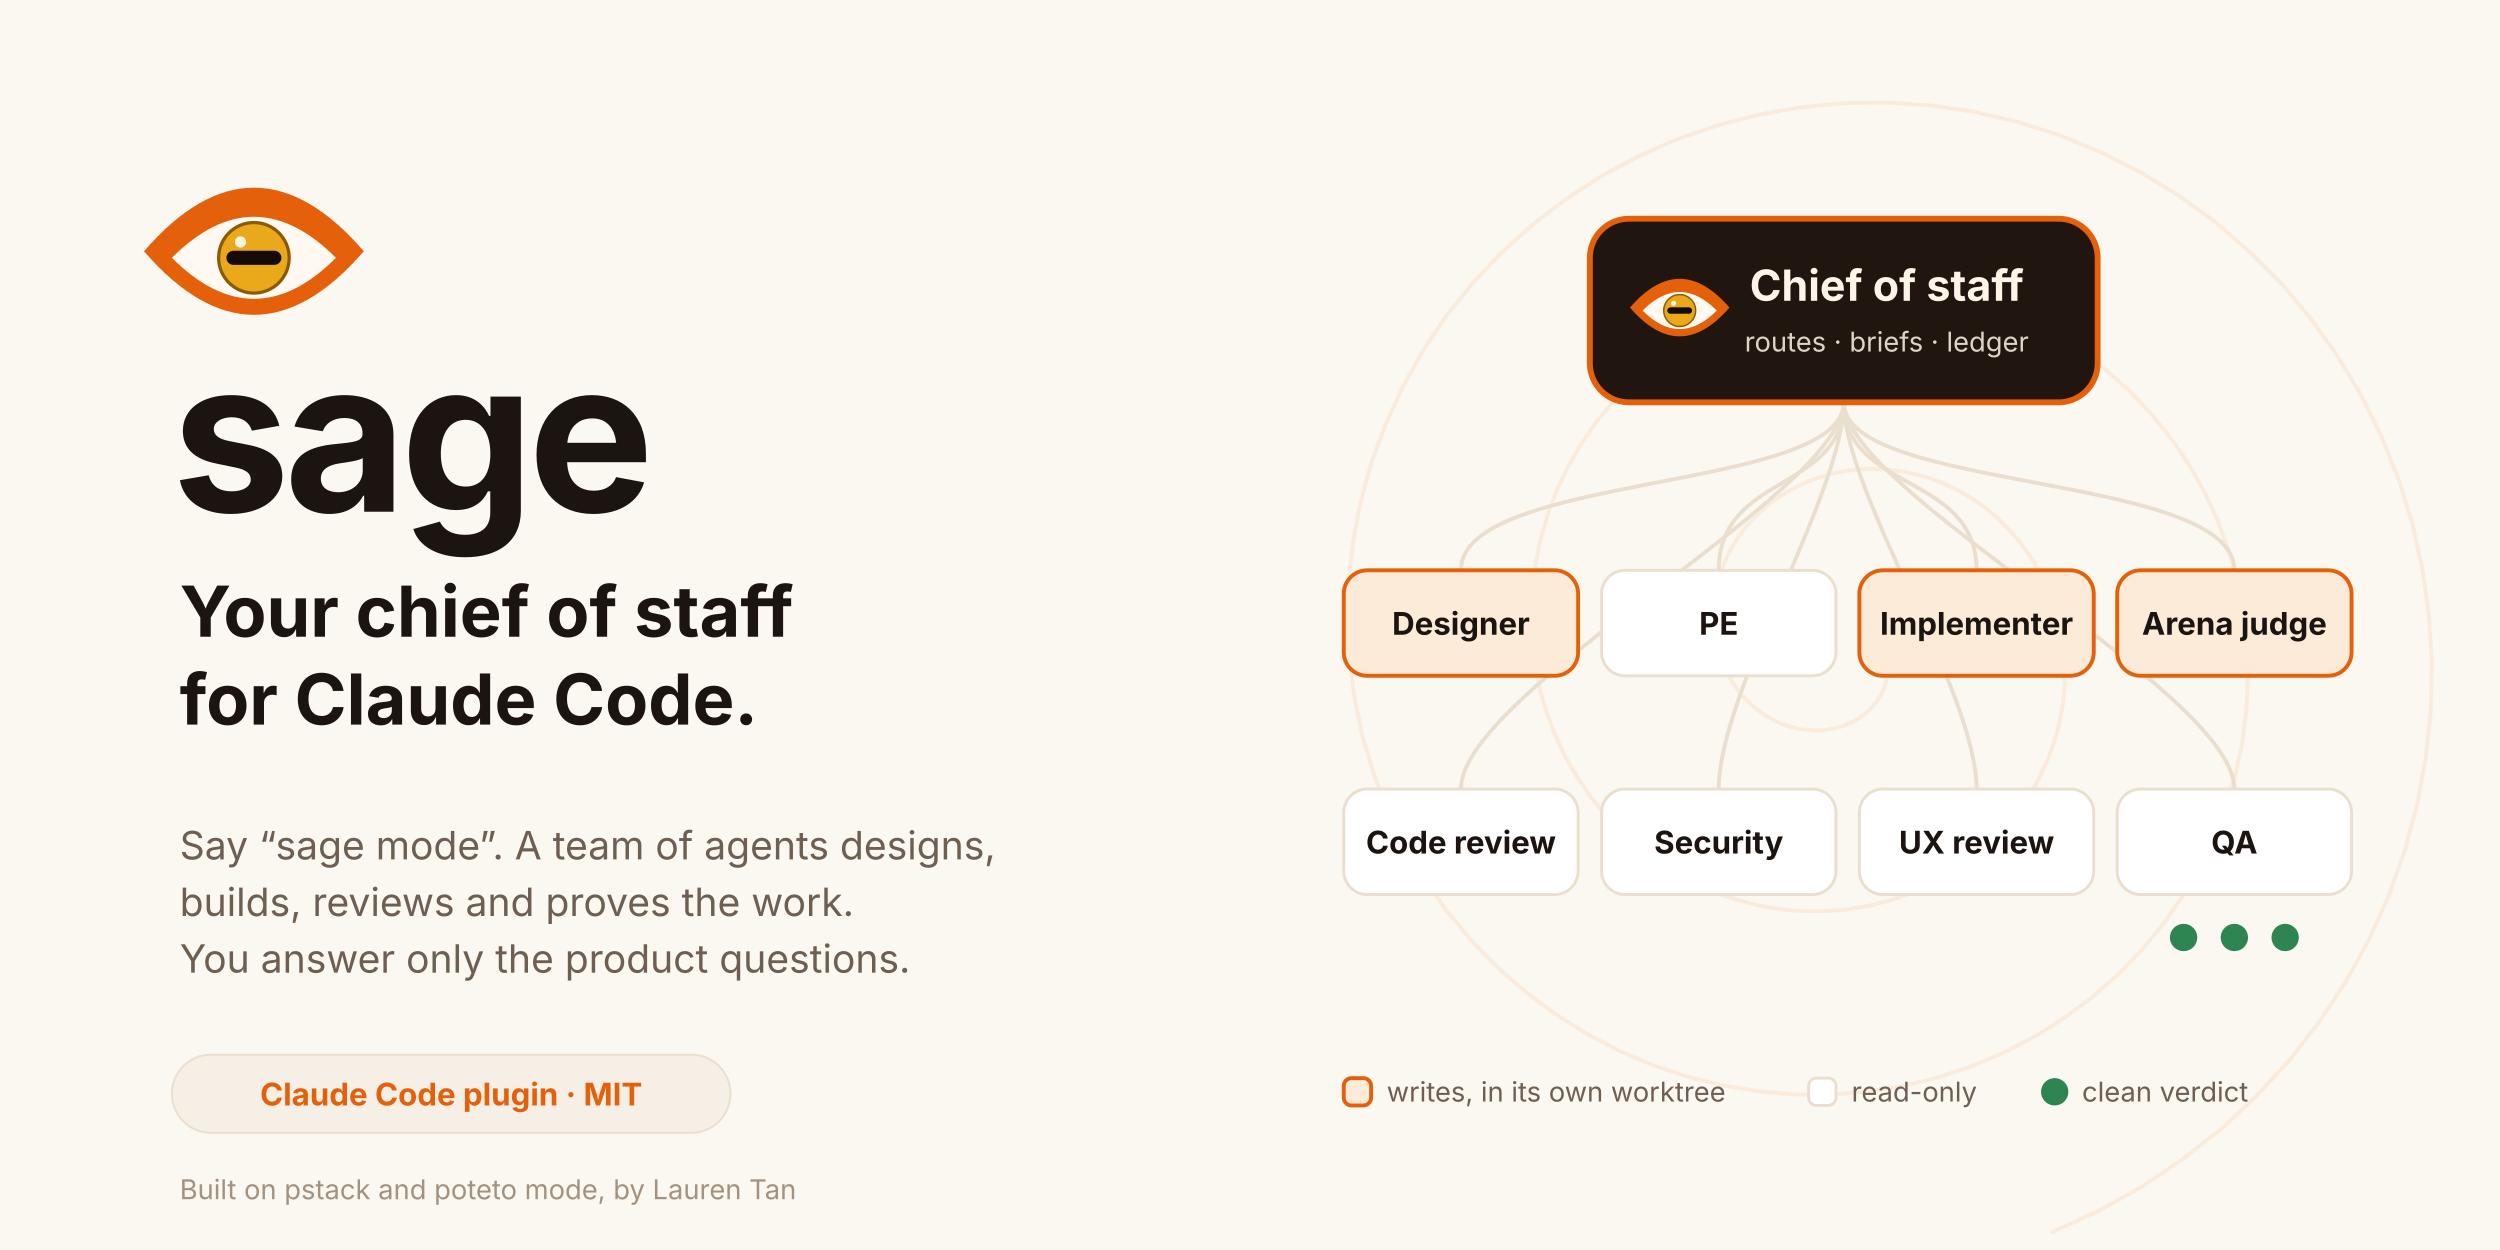
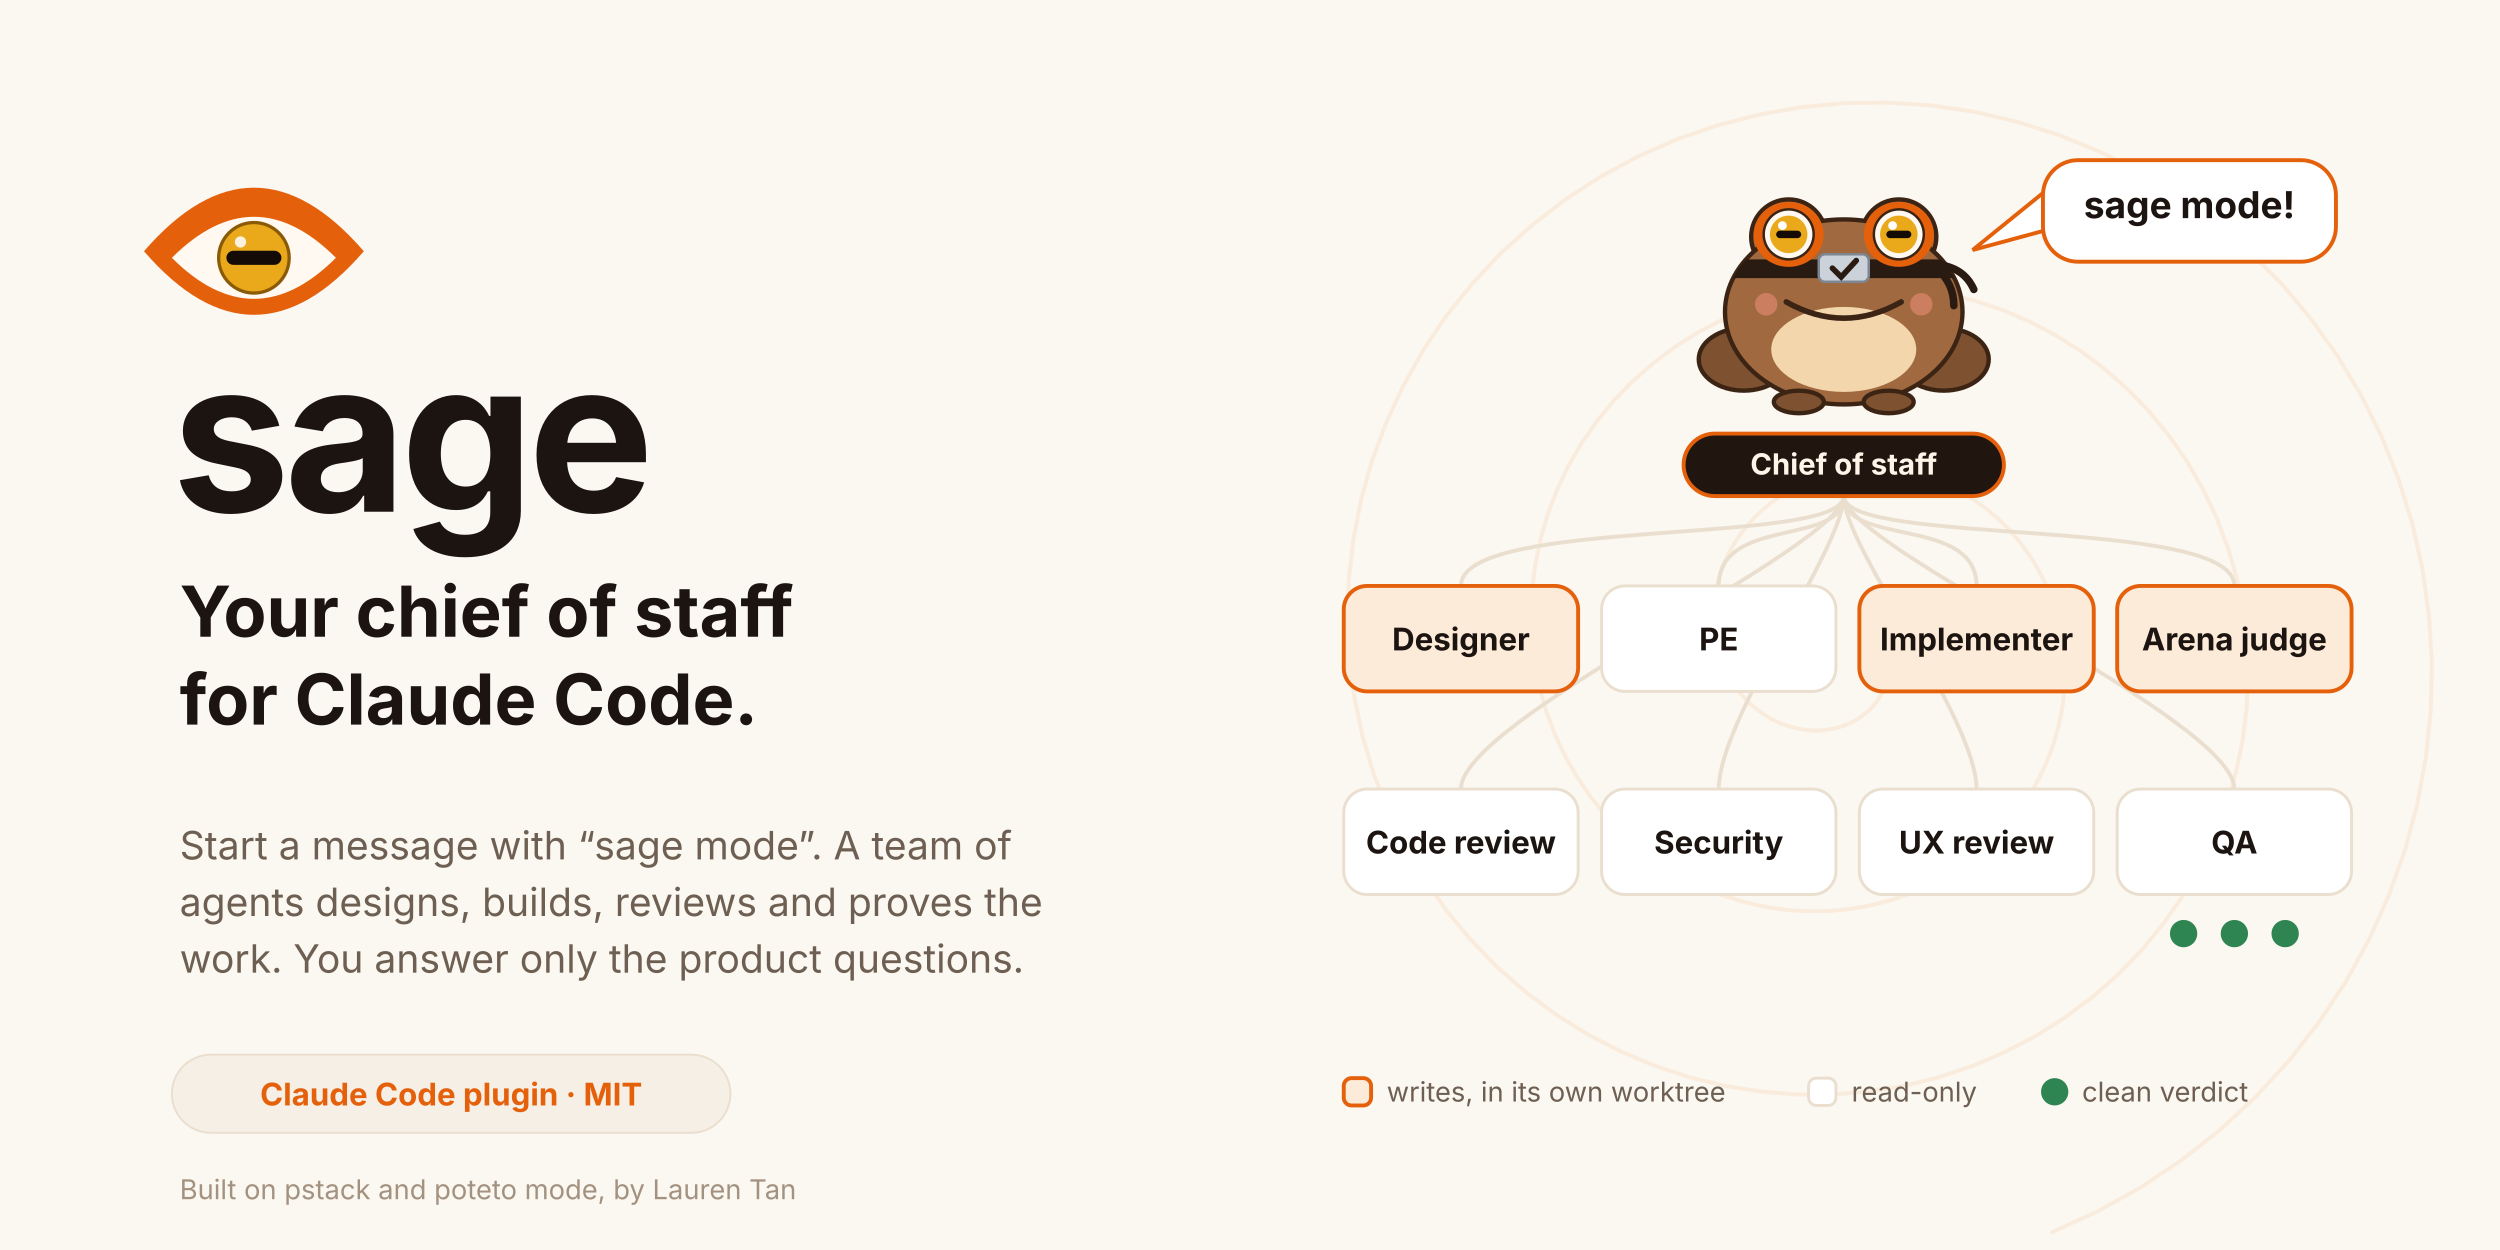
- <svg xmlns="http://www.w3.org/2000/svg" viewBox="0 0 1280 640" width="1280" height="640" role="img" aria-label="sage: your chief of staff for Claude Code. The chief of staff above its team: designer, PE, implementer, arena judge, code review, security, UX review and QA.">
+ <svg xmlns="http://www.w3.org/2000/svg" viewBox="0 0 1280 640" width="1280" height="640" role="img" aria-label="sage: your chief of staff for Claude Code. The toad sage, chief of staff, says sage mode above its team: designer, PE, implementer, arena judge, code review, security, UX review and QA.">
  <defs>
    <marker id="arrow" viewBox="0 0 10 10" refX="8" refY="5" markerWidth="7" markerHeight="7" orient="auto-start-reverse">
      <path d="M0 0 L10 5 L0 10 z" fill="#6E5F53" />
    </marker>
    <marker id="arrow-accent" viewBox="0 0 10 10" refX="8" refY="5" markerWidth="7" markerHeight="7" orient="auto-start-reverse">
      <path d="M0 0 L10 5 L0 10 z" fill="#E5600B" />
    </marker>
    <marker id="arrow-bad" viewBox="0 0 10 10" refX="8" refY="5" markerWidth="7" markerHeight="7" orient="auto-start-reverse">
      <path d="M0 0 L10 5 L0 10 z" fill="#C2412D" />
    </marker>
  </defs>
  <rect width="1280" height="640" fill="#FBF7F1" />
  <path d="M962.0 330.0 L 963.1 331.5 L 964.1 333.3 L 965.0 335.1 L 965.6 337.2 L 966.1 339.3 L 966.4 341.6 L 966.4 344.0 L 966.1 346.5 L 965.7 349.0 L 964.9 351.5 L 963.9 354.0 L 962.6 356.5 L 961.0 359.0 L 959.2 361.3 L 957.0 363.6 L 954.7 365.6 L 952.0 367.6 L 949.2 369.3 L 946.1 370.7 L 942.8 372.0 L 939.3 372.9 L 935.6 373.6 L 931.9 374.0 L 928.0 374.0 L 924.0 373.6 L 920.0 373.0 L 916.0 371.9 L 912.0 370.5 L 908.0 368.7 L 904.2 366.5 L 900.4 363.9 L 896.9 361.0 L 893.5 357.7 L 890.3 354.1 L 887.5 350.1 L 884.9 345.8 L 882.6 341.3 L 880.7 336.5 L 879.2 331.4 L 878.1 326.1 L 877.4 320.7 L 877.2 315.2 L 877.5 309.5 L 878.2 303.8 L 879.4 298.1 L 881.2 292.5 L 883.4 286.9 L 886.1 281.4 L 889.3 276.1 L 893.0 271.0 L 897.2 266.1 L 901.8 261.6 L 906.9 257.3 L 912.3 253.5 L 918.2 250.1 L 924.4 247.1 L 930.9 244.6 L 937.7 242.6 L 944.7 241.2 L 951.9 240.3 L 959.2 240.1 L 966.6 240.4 L 974.1 241.4 L 981.6 243.0 L 989.0 245.2 L 996.3 248.0 L 1003.4 251.5 L 1010.2 255.6 L 1016.8 260.3 L 1023.1 265.6 L 1029.0 271.5 L 1034.4 277.8 L 1039.4 284.7 L 1043.8 292.1 L 1047.7 299.8 L 1051.0 308.0 L 1053.6 316.4 L 1055.5 325.2 L 1056.7 334.2 L 1057.2 343.3 L 1057.0 352.5 L 1056.0 361.8 L 1054.2 371.1 L 1051.6 380.3 L 1048.3 389.3 L 1044.2 398.1 L 1039.4 406.7 L 1033.9 414.9 L 1027.6 422.7 L 1020.7 430.0 L 1013.1 436.8 L 1004.9 443.1 L 996.1 448.7 L 986.9 453.6 L 977.2 457.8 L 967.1 461.2 L 956.6 463.8 L 945.9 465.6 L 935.0 466.5 L 923.9 466.5 L 912.8 465.7 L 901.7 463.9 L 890.7 461.2 L 879.8 457.6 L 869.2 453.1 L 858.9 447.7 L 849.0 441.4 L 839.6 434.3 L 830.7 426.4 L 822.3 417.7 L 814.7 408.4 L 807.8 398.3 L 801.6 387.7 L 796.3 376.5 L 791.9 364.8 L 788.4 352.7 L 785.9 340.3 L 784.4 327.6 L 783.9 314.7 L 784.5 301.8 L 786.1 288.8 L 788.8 275.9 L 792.5 263.2 L 797.2 250.7 L 803.0 238.6 L 809.8 226.9 L 817.6 215.7 L 826.3 205.1 L 835.9 195.2 L 846.4 186.0 L 857.6 177.6 L 869.6 170.1 L 882.2 163.5 L 895.3 157.9 L 909.0 153.4 L 923.1 150.0 L 937.5 147.7 L 952.2 146.6 L 966.9 146.6 L 981.8 147.9 L 996.5 150.3 L 1011.1 154.0 L 1025.5 158.8 L 1039.5 164.8 L 1053.1 172.0 L 1066.1 180.3 L 1078.5 189.7 L 1090.2 200.1 L 1101.1 211.5 L 1111.1 223.8 L 1120.1 236.9 L 1128.1 250.8 L 1135.0 265.4 L 1140.7 280.5 L 1145.2 296.2 L 1148.4 312.3 L 1150.4 328.7 L 1151.0 345.3 L 1150.3 362.0 L 1148.3 378.6 L 1144.9 395.2 L 1140.2 411.5 L 1134.1 427.4 L 1126.7 442.9 L 1118.1 457.9 L 1108.2 472.2 L 1097.2 485.7 L 1085.0 498.4 L 1071.8 510.1 L 1057.6 520.7 L 1042.5 530.3 L 1026.6 538.6 L 1010.1 545.7 L 992.9 551.5 L 975.2 555.9 L 957.1 558.8 L 938.7 560.3 L 920.2 560.4 L 901.7 558.9 L 883.2 556.0 L 864.9 551.5 L 847.0 545.6 L 829.5 538.2 L 812.6 529.4 L 796.3 519.2 L 780.9 507.7 L 766.3 494.9 L 752.8 480.9 L 740.3 465.8 L 729.1 449.7 L 719.1 432.6 L 710.5 414.7 L 703.3 396.1 L 697.6 376.9 L 693.5 357.2 L 690.9 337.1 L 689.9 316.8 L 690.6 296.3 L 693.0 276.0 L 696.9 255.7 L 702.5 235.8 L 709.8 216.3 L 718.6 197.3 L 728.9 179.0 L 740.7 161.5 L 754.0 145.0 L 768.6 129.5 L 784.5 115.2 L 801.5 102.1 L 819.6 90.4 L 838.7 80.1 L 858.6 71.3 L 879.3 64.2 L 900.6 58.7 L 922.3 54.9 L 944.3 52.8 L 966.6 52.5 L 988.9 54.0 L 1011.1 57.3 L 1033.0 62.4 L 1054.6 69.3 L 1075.6 77.9 L 1096.0 88.2 L 1115.6 100.2 L 1134.2 113.7 L 1151.7 128.8 L 1168.1 145.2 L 1183.1 163.1 L 1196.7 182.1 L 1208.8 202.2 L 1219.3 223.4 L 1228.1 245.4 L 1235.1 268.1 L 1240.3 291.4 L 1243.6 315.1 L 1245.1 339.2 L 1244.6 363.3 L 1242.1 387.5 L 1237.7 411.4 L 1231.4 435.1 L 1223.2 458.2 L 1213.1 480.7 L 1201.2 502.4 L 1187.5 523.1 L 1172.2 542.8 L 1155.3 561.2 L 1136.9 578.3 L 1117.0 593.9 L 1096.0 608.0 L 1073.8 620.3 L 1050.6 630.9" fill="none" stroke="#F0A050" stroke-width="2" stroke-linecap="round" opacity="0.13" />
  <path d="M73.72 128.64 Q 130 63.54, 186.28 128.64 Q 130 193.74, 73.72 128.64 Z" fill="#E5600B" stroke-width="0" stroke-linecap="round" />
  <path d="M88 132 Q 130 90, 172 132 Q 130 174, 88 132 Z" fill="#FFF9F1" stroke-width="0" stroke-linecap="round" />
  <circle cx="130" cy="132" r="18.06" fill="#E9A91B" stroke="#8A5A06" stroke-width="1.68" />
  <rect x="115.913" y="128.388" width="28.174" height="7.224" rx="3.612" fill="#140B06" />
  <circle cx="123.137" cy="123.873" r="2.89" fill="#FFFFFF" opacity="0.85" />
  <text x="88" y="262" font-family="-apple-system, BlinkMacSystemFont, 'Segoe UI', Inter, Helvetica, Arial, sans-serif" font-size="108" font-weight="750" fill="#1C1410" text-anchor="start" letter-spacing="-3">
    <tspan x="88" dy="0">sage</tspan>
  </text>
  <text x="92" y="326" font-family="-apple-system, BlinkMacSystemFont, 'Segoe UI', Inter, Helvetica, Arial, sans-serif" font-size="36" font-weight="650" fill="#1C1410" text-anchor="start">
    <tspan x="92" dy="0">Your chief of staff</tspan>
    <tspan x="92" dy="45">for Claude Code.</tspan>
  </text>
  <text x="92" y="440" font-family="-apple-system, BlinkMacSystemFont, 'Segoe UI', Inter, Helvetica, Arial, sans-serif" font-size="20" font-weight="400" fill="#6E5F53" text-anchor="start">
-     <tspan x="92" dy="0">Say “sage mode”. A team of agents designs,</tspan>
-     <tspan x="92" dy="29">builds, reviews and proves the work.</tspan>
-     <tspan x="92" dy="29">You answer only the product questions.</tspan>
+     <tspan x="92" dy="0">Start a message with “sage mode”. A team of</tspan>
+     <tspan x="92" dy="29">agents designs, builds, reviews and proves the</tspan>
+     <tspan x="92" dy="29">work. You answer only the product questions.</tspan>
  </text>
  <rect x="88" y="540" width="286" height="40" rx="20" fill="#F6EFE6" stroke="#EADFCF" stroke-width="1" />
  <text x="231" y="566" font-family="-apple-system, BlinkMacSystemFont, 'Segoe UI', Inter, Helvetica, Arial, sans-serif" font-size="16" font-weight="650" fill="#E5600B" text-anchor="middle">
    <tspan x="231" dy="0">Claude Code plugin · MIT</tspan>
  </text>
  <text x="92" y="614" font-family="-apple-system, BlinkMacSystemFont, 'Segoe UI', Inter, Helvetica, Arial, sans-serif" font-size="14" font-weight="400" fill="#A3927F" text-anchor="start">
    <tspan x="92" dy="0">Built on pstack and poteto mode, by Lauren Tan</tspan>
  </text>
-   <path d="M944 206 C 944 252, 748 242, 748 292" fill="none" stroke="#EADFCF" stroke-width="2" stroke-linecap="round" />
-   <path d="M944 206 C 944 252, 880 242, 880 292" fill="none" stroke="#EADFCF" stroke-width="2" stroke-linecap="round" />
-   <path d="M944 206 C 944 252, 1012 242, 1012 292" fill="none" stroke="#EADFCF" stroke-width="2" stroke-linecap="round" />
-   <path d="M944 206 C 944 252, 1144 242, 1144 292" fill="none" stroke="#EADFCF" stroke-width="2" stroke-linecap="round" />
-   <path d="M944 206 C 944 252, 748 354, 748 404" fill="none" stroke="#EADFCF" stroke-width="2" stroke-linecap="round" />
-   <path d="M944 206 C 944 252, 880 354, 880 404" fill="none" stroke="#EADFCF" stroke-width="2" stroke-linecap="round" />
-   <path d="M944 206 C 944 252, 1012 354, 1012 404" fill="none" stroke="#EADFCF" stroke-width="2" stroke-linecap="round" />
-   <path d="M944 206 C 944 252, 1144 354, 1144 404" fill="none" stroke="#EADFCF" stroke-width="2" stroke-linecap="round" />
-   <rect x="814" y="112" width="260" height="94" rx="20" fill="#21160F" stroke="#E5600B" stroke-width="3" />
-   <path d="M834.54 157.48 Q 860 128.03, 885.46 157.48 Q 860 186.93, 834.54 157.48 Z" fill="#E5600B" stroke-width="0" stroke-linecap="round" />
-   <path d="M841 159 Q 860 140, 879 159 Q 860 178, 841 159 Z" fill="#FFF9F1" stroke-width="0" stroke-linecap="round" />
-   <circle cx="860" cy="159" r="8.17" fill="#E9A91B" stroke="#8A5A06" stroke-width="0.76" />
-   <rect x="853.627" y="157.366" width="12.745" height="3.268" rx="1.634" fill="#140B06" />
-   <circle cx="856.895" cy="155.323" r="1.307" fill="#FFFFFF" opacity="0.85" />
-   <text x="966" y="154" font-family="-apple-system, BlinkMacSystemFont, 'Segoe UI', Inter, Helvetica, Arial, sans-serif" font-size="22" font-weight="750" fill="#FFF4E8" text-anchor="middle">
-     <tspan x="966" dy="0">Chief of staff</tspan>
+   <path d="M944 254 C 944 280, 748 264, 748 300" fill="none" stroke="#EADFCF" stroke-width="2" stroke-linecap="round" />
+   <path d="M944 254 C 944 280, 880 264, 880 300" fill="none" stroke="#EADFCF" stroke-width="2" stroke-linecap="round" />
+   <path d="M944 254 C 944 280, 1012 264, 1012 300" fill="none" stroke="#EADFCF" stroke-width="2" stroke-linecap="round" />
+   <path d="M944 254 C 944 280, 1144 264, 1144 300" fill="none" stroke="#EADFCF" stroke-width="2" stroke-linecap="round" />
+   <path d="M944 254 C 944 280, 748 368, 748 404" fill="none" stroke="#EADFCF" stroke-width="2" stroke-linecap="round" />
+   <path d="M944 254 C 944 280, 880 368, 880 404" fill="none" stroke="#EADFCF" stroke-width="2" stroke-linecap="round" />
+   <path d="M944 254 C 944 280, 1012 368, 1012 404" fill="none" stroke="#EADFCF" stroke-width="2" stroke-linecap="round" />
+   <path d="M944 254 C 944 280, 1144 368, 1144 404" fill="none" stroke="#EADFCF" stroke-width="2" stroke-linecap="round" />
+   <defs>
+     <clipPath id="toad-body-1">
+       <ellipse cx="944" cy="159.7" rx="60.8" ry="47.36" />
+     </clipPath>
+   </defs>
+   <ellipse cx="892.8" cy="184" rx="23.04" ry="16" fill="#7E5130" stroke="#3B2414" stroke-width="2.24" />
+   <ellipse cx="995.2" cy="184" rx="23.04" ry="16" fill="#7E5130" stroke="#3B2414" stroke-width="2.24" />
+   <circle cx="915.8" cy="121.3" r="19.2" fill="#A0693F" stroke="#3B2414" stroke-width="2.24" />
+   <circle cx="972.2" cy="121.3" r="19.2" fill="#A0693F" stroke="#3B2414" stroke-width="2.24" />
+   <ellipse cx="944" cy="159.7" rx="60.8" ry="47.36" fill="#A0693F" stroke="#3B2414" stroke-width="2.24" />
+   <ellipse cx="944" cy="178.9" rx="37.12" ry="21.76" fill="#F3D6AC" />
+   <g clip-path="url(#toad-body-1)">
+     <rect x="880" y="132.8" width="128" height="9.6" rx="0" fill="#2A1B12" />
+   </g>
+   <path d="M991.4 135.4 q 14.08 1.28 19.2 12.8" fill="none" stroke="#2A1B12" stroke-width="3.84" stroke-linecap="round" />
+   <path d="M991.4 137.3 q 8.96 7.68 8.96 19.2" fill="none" stroke="#2A1B12" stroke-width="3.84" stroke-linecap="round" />
+   <rect x="931.2" y="130.2" width="25.6" height="14.08" rx="3.2" fill="#CBD2DA" stroke="#7D8794" stroke-width="1.28" />
+   <path d="M938.2 137.3 L 942.7 141.8 L 950.4 133.4" fill="none" stroke="#2A1B12" stroke-width="2.88" stroke-linecap="round" />
+   <ellipse cx="915.8" cy="120" rx="17.92" ry="16.64" fill="#E5600B" />
+   <circle cx="915.8" cy="120" r="12.8" fill="#FFF9F1" stroke="#3B2414" stroke-width="1.28" />
+   <circle cx="915.8" cy="120" r="9.6" fill="#E9A91B" />
+   <rect x="909.4" y="118.1" width="12.8" height="3.84" rx="1.92" fill="#140B06" />
+   <circle cx="912.6" cy="115.5" r="2.24" fill="#FFFFFF" />
+   <ellipse cx="972.2" cy="120" rx="17.92" ry="16.64" fill="#E5600B" />
+   <circle cx="972.2" cy="120" r="12.8" fill="#FFF9F1" stroke="#3B2414" stroke-width="1.28" />
+   <circle cx="972.2" cy="120" r="9.6" fill="#E9A91B" />
+   <rect x="965.8" y="118.1" width="12.8" height="3.84" rx="1.92" fill="#140B06" />
+   <circle cx="969" cy="115.5" r="2.24" fill="#FFFFFF" />
+   <circle cx="904.3" cy="155.8" r="5.76" fill="#F0907E" opacity="0.55" />
+   <circle cx="983.7" cy="155.8" r="5.76" fill="#F0907E" opacity="0.55" />
+   <path d="M914.6 154.6 Q 944 171.2 973.4 154.6" fill="none" stroke="#3B2414" stroke-width="2.88" stroke-linecap="round" />
+   <ellipse cx="921" cy="205.8" rx="12.8" ry="5.76" fill="#7E5130" stroke="#3B2414" stroke-width="2.24" />
+   <ellipse cx="967" cy="205.8" rx="12.8" ry="5.76" fill="#7E5130" stroke="#3B2414" stroke-width="2.24" />
+   <rect x="862" y="222" width="164" height="32" rx="16" fill="#21160F" stroke="#E5600B" stroke-width="2" />
+   <text x="944" y="243" font-family="-apple-system, BlinkMacSystemFont, 'Segoe UI', Inter, Helvetica, Arial, sans-serif" font-size="15" font-weight="750" fill="#FFF4E8" text-anchor="middle">
+     <tspan x="944" dy="0">Chief of staff</tspan>
  </text>
-   <text x="966" y="180" font-family="-apple-system, BlinkMacSystemFont, 'Segoe UI', Inter, Helvetica, Arial, sans-serif" font-size="14" font-weight="400" fill="#FFF4E8" text-anchor="middle" opacity="0.85">
-     <tspan x="966" dy="0">routes · briefs · ledger</tspan>
+   <path d="M1047 98 L 1010 128 L 1047 118 Z" fill="#FFFFFF" stroke="#E5600B" stroke-width="2" stroke-linecap="round" />
+   <rect x="1046" y="82" width="150" height="52" rx="18" fill="#FFFFFF" stroke="#E5600B" stroke-width="2" />
+   <rect x="1048" y="99" width="3" height="18" rx="0" fill="#FFFFFF" />
+   <text x="1121" y="111.7" font-family="-apple-system, BlinkMacSystemFont, 'Segoe UI', Inter, Helvetica, Arial, sans-serif" font-size="19" font-weight="750" fill="#1C1410" text-anchor="middle">
+     <tspan x="1121" dy="0">sage mode!</tspan>
  </text>
-   <rect x="688" y="292" width="120" height="54" rx="12" fill="#FDEBD9" stroke="#E5600B" stroke-width="2" />
-   <text x="748" y="325" font-family="-apple-system, BlinkMacSystemFont, 'Segoe UI', Inter, Helvetica, Arial, sans-serif" font-size="16" font-weight="650" fill="#1C1410" text-anchor="middle">
+   <rect x="688" y="300" width="120" height="54" rx="12" fill="#FDEBD9" stroke="#E5600B" stroke-width="2" />
+   <text x="748" y="333" font-family="-apple-system, BlinkMacSystemFont, 'Segoe UI', Inter, Helvetica, Arial, sans-serif" font-size="16" font-weight="650" fill="#1C1410" text-anchor="middle">
    <tspan x="748" dy="0">Designer</tspan>
  </text>
-   <rect x="820" y="292" width="120" height="54" rx="12" fill="#FFFFFF" stroke="#EADFCF" stroke-width="1.5" />
-   <text x="880" y="325" font-family="-apple-system, BlinkMacSystemFont, 'Segoe UI', Inter, Helvetica, Arial, sans-serif" font-size="16" font-weight="650" fill="#1C1410" text-anchor="middle">
+   <rect x="820" y="300" width="120" height="54" rx="12" fill="#FFFFFF" stroke="#EADFCF" stroke-width="1.5" />
+   <text x="880" y="333" font-family="-apple-system, BlinkMacSystemFont, 'Segoe UI', Inter, Helvetica, Arial, sans-serif" font-size="16" font-weight="650" fill="#1C1410" text-anchor="middle">
    <tspan x="880" dy="0">PE</tspan>
  </text>
-   <rect x="952" y="292" width="120" height="54" rx="12" fill="#FDEBD9" stroke="#E5600B" stroke-width="2" />
-   <text x="1012" y="325" font-family="-apple-system, BlinkMacSystemFont, 'Segoe UI', Inter, Helvetica, Arial, sans-serif" font-size="16" font-weight="650" fill="#1C1410" text-anchor="middle">
+   <rect x="952" y="300" width="120" height="54" rx="12" fill="#FDEBD9" stroke="#E5600B" stroke-width="2" />
+   <text x="1012" y="333" font-family="-apple-system, BlinkMacSystemFont, 'Segoe UI', Inter, Helvetica, Arial, sans-serif" font-size="16" font-weight="650" fill="#1C1410" text-anchor="middle">
    <tspan x="1012" dy="0">Implementer</tspan>
  </text>
-   <rect x="1084" y="292" width="120" height="54" rx="12" fill="#FDEBD9" stroke="#E5600B" stroke-width="2" />
-   <text x="1144" y="325" font-family="-apple-system, BlinkMacSystemFont, 'Segoe UI', Inter, Helvetica, Arial, sans-serif" font-size="16" font-weight="650" fill="#1C1410" text-anchor="middle">
+   <rect x="1084" y="300" width="120" height="54" rx="12" fill="#FDEBD9" stroke="#E5600B" stroke-width="2" />
+   <text x="1144" y="333" font-family="-apple-system, BlinkMacSystemFont, 'Segoe UI', Inter, Helvetica, Arial, sans-serif" font-size="16" font-weight="650" fill="#1C1410" text-anchor="middle">
    <tspan x="1144" dy="0">Arena judge</tspan>
  </text>
  <rect x="688" y="404" width="120" height="54" rx="12" fill="#FFFFFF" stroke="#EADFCF" stroke-width="1.5" />
  <text x="748" y="437" font-family="-apple-system, BlinkMacSystemFont, 'Segoe UI', Inter, Helvetica, Arial, sans-serif" font-size="16" font-weight="650" fill="#1C1410" text-anchor="middle">
    <tspan x="748" dy="0">Code review</tspan>
  </text>
  <rect x="820" y="404" width="120" height="54" rx="12" fill="#FFFFFF" stroke="#EADFCF" stroke-width="1.5" />
  <text x="880" y="437" font-family="-apple-system, BlinkMacSystemFont, 'Segoe UI', Inter, Helvetica, Arial, sans-serif" font-size="16" font-weight="650" fill="#1C1410" text-anchor="middle">
    <tspan x="880" dy="0">Security</tspan>
  </text>
  <rect x="952" y="404" width="120" height="54" rx="12" fill="#FFFFFF" stroke="#EADFCF" stroke-width="1.5" />
  <text x="1012" y="437" font-family="-apple-system, BlinkMacSystemFont, 'Segoe UI', Inter, Helvetica, Arial, sans-serif" font-size="16" font-weight="650" fill="#1C1410" text-anchor="middle">
    <tspan x="1012" dy="0">UX review</tspan>
  </text>
  <rect x="1084" y="404" width="120" height="54" rx="12" fill="#FFFFFF" stroke="#EADFCF" stroke-width="1.5" />
  <text x="1144" y="437" font-family="-apple-system, BlinkMacSystemFont, 'Segoe UI', Inter, Helvetica, Arial, sans-serif" font-size="16" font-weight="650" fill="#1C1410" text-anchor="middle">
    <tspan x="1144" dy="0">QA</tspan>
  </text>
-   <circle cx="1118" cy="480" r="7" fill="#2F8552" />
-   <circle cx="1144" cy="480" r="7" fill="#2F8552" />
-   <circle cx="1170" cy="480" r="7" fill="#2F8552" />
+   <circle cx="1118" cy="478" r="7" fill="#2F8552" />
+   <circle cx="1144" cy="478" r="7" fill="#2F8552" />
+   <circle cx="1170" cy="478" r="7" fill="#2F8552" />
  <rect x="688" y="552" width="14" height="14" rx="4" fill="#FDEBD9" stroke="#E5600B" stroke-width="2" />
  <text x="710" y="564" font-family="-apple-system, BlinkMacSystemFont, 'Segoe UI', Inter, Helvetica, Arial, sans-serif" font-size="14" font-weight="400" fill="#6E5F53" text-anchor="start">
    <tspan x="710" dy="0">writes, in its own worktree</tspan>
  </text>
  <rect x="926" y="552" width="14" height="14" rx="4" fill="#FFFFFF" stroke="#EADFCF" stroke-width="1.5" />
  <text x="948" y="564" font-family="-apple-system, BlinkMacSystemFont, 'Segoe UI', Inter, Helvetica, Arial, sans-serif" font-size="14" font-weight="400" fill="#6E5F53" text-anchor="start">
    <tspan x="948" dy="0">read-only</tspan>
  </text>
  <circle cx="1052" cy="559" r="7" fill="#2F8552" />
  <text x="1066" y="564" font-family="-apple-system, BlinkMacSystemFont, 'Segoe UI', Inter, Helvetica, Arial, sans-serif" font-size="14" font-weight="400" fill="#6E5F53" text-anchor="start">
    <tspan x="1066" dy="0">clean verdict</tspan>
  </text>
</svg>
